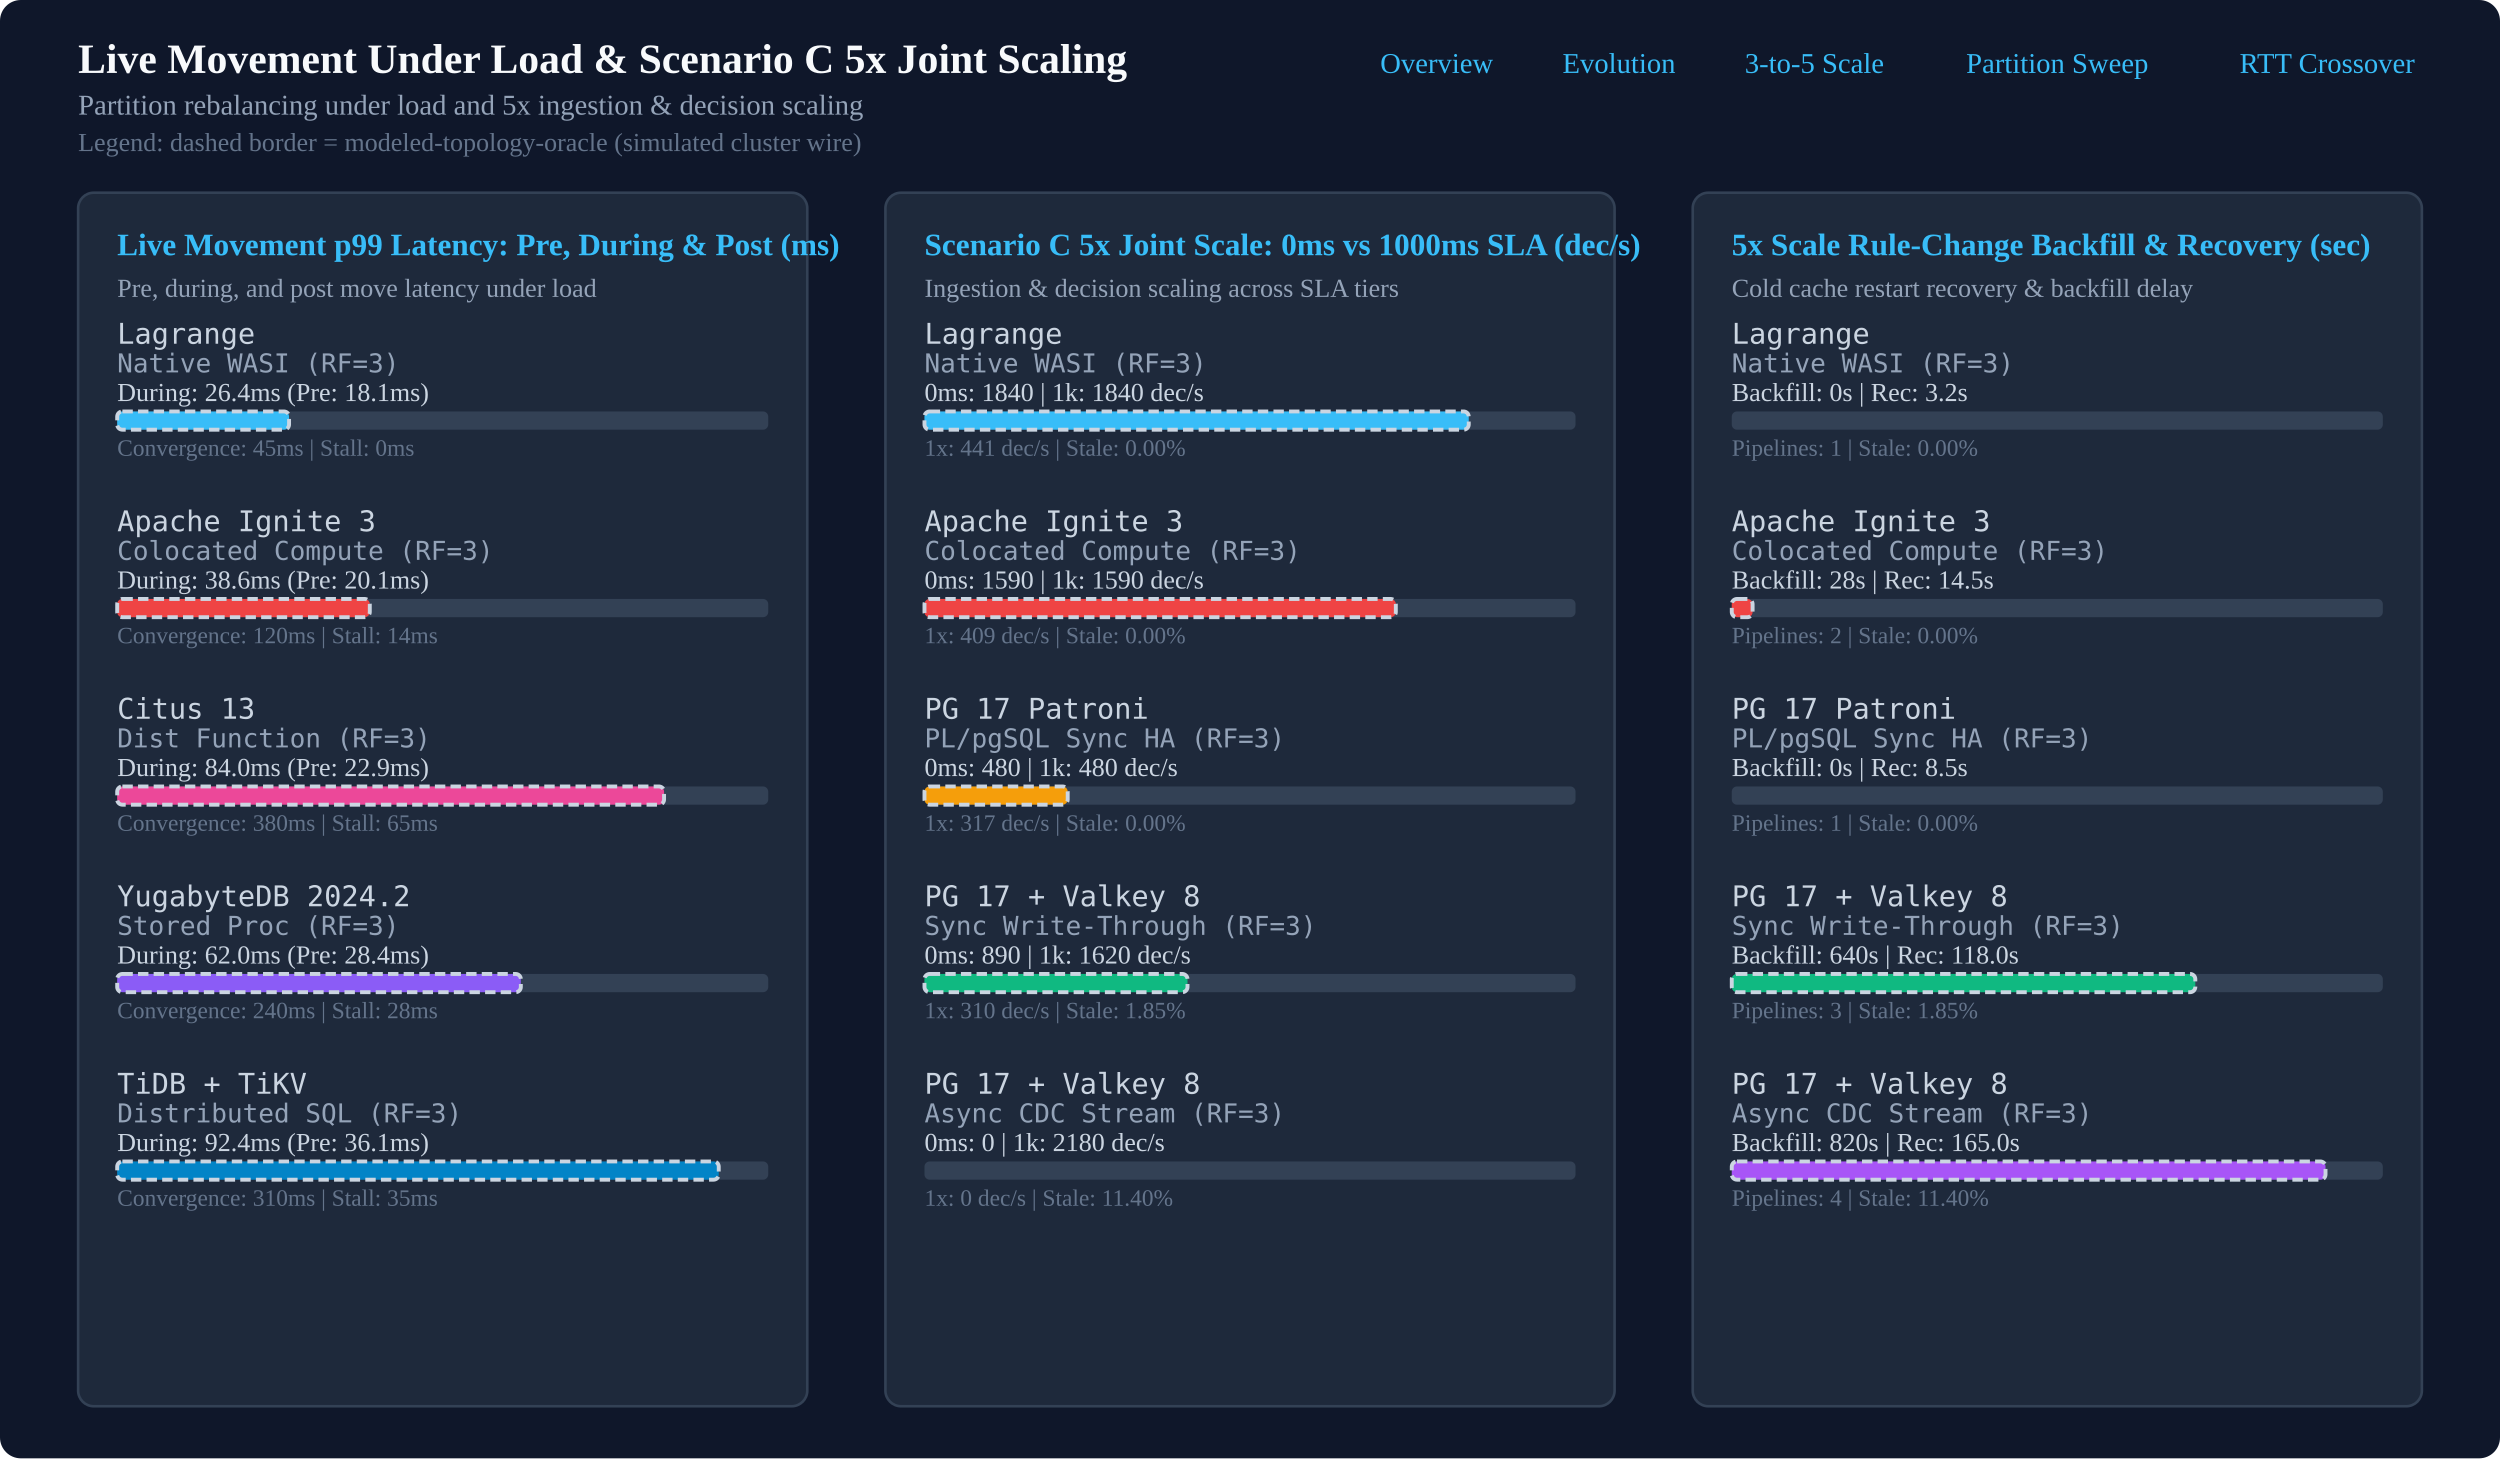
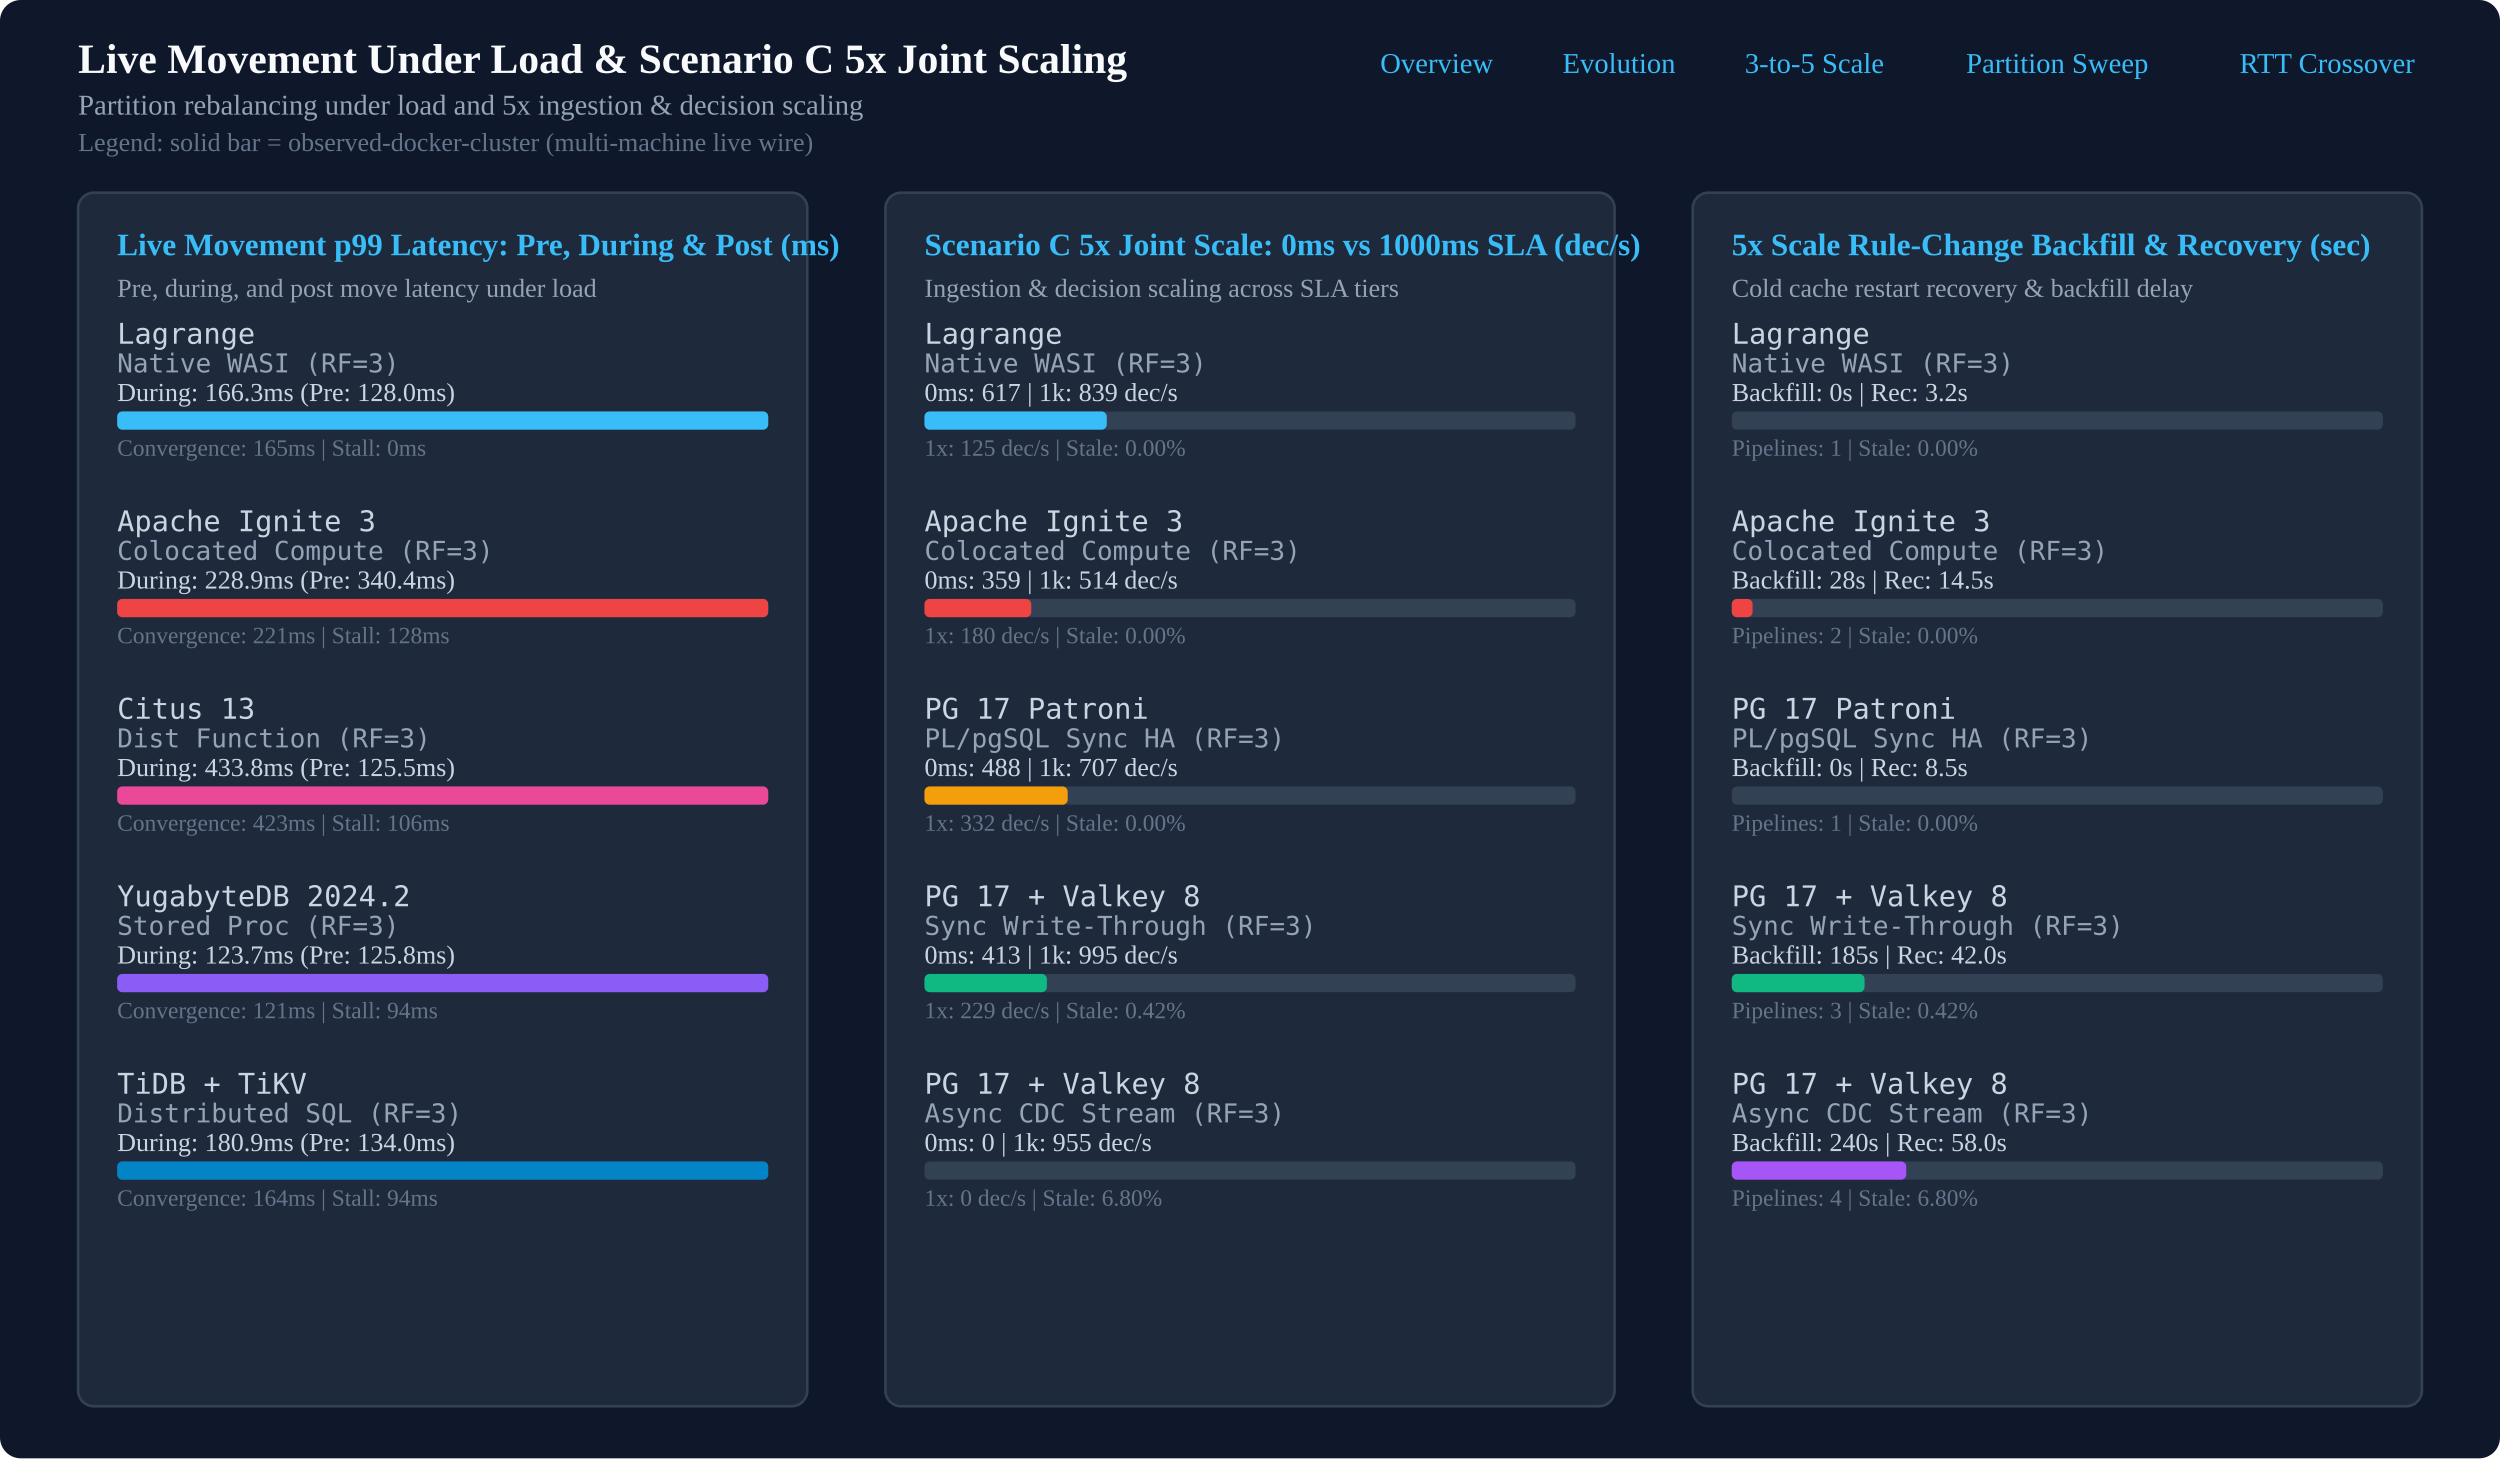
<svg xmlns="http://www.w3.org/2000/svg" viewBox="0 0 960 560" width="960" height="560">
  <rect width="960" height="560" fill="#0f172a" rx="8" />
  <text x="30" y="28" fill="#f8fafc" font-size="16" font-weight="bold">Live Movement Under Load &amp; Scenario C 5x Joint Scaling</text>
  <text x="30" y="44" fill="#94a3b8" font-size="11">Partition rebalancing under load and 5x ingestion &amp; decision scaling</text>
-   <text x="30" y="58" fill="#64748b" font-size="10">Legend: dashed border = modeled-topology-oracle (simulated cluster wire)</text>
+   <text x="30" y="58" fill="#64748b" font-size="10">Legend: solid bar = observed-docker-cluster (multi-machine live wire)</text>
  <a href="README.md">
    <text x="530" y="28" fill="#38bdf8" font-size="11">Overview</text>
  </a>
  <a href="lagrange-metrics-evolution.md">
    <text x="600" y="28" fill="#38bdf8" font-size="11">Evolution</text>
  </a>
  <a href="scaleout-3to5-node-rf3-progress.md">
    <text x="670" y="28" fill="#38bdf8" font-size="11">3-to-5 Scale</text>
  </a>
  <a href="partition-granularity-sweep-progress.md">
    <text x="755" y="28" fill="#38bdf8" font-size="11">Partition Sweep</text>
  </a>
  <a href="scenario-b-rtt-working-set-crossover.md">
    <text x="860" y="28" fill="#38bdf8" font-size="11">RTT Crossover</text>
  </a>
  <rect x="30" y="74" width="280" height="466" fill="#1e293b" rx="6" stroke="#334155" />
  <text x="45" y="98" fill="#38bdf8" font-size="12" font-weight="bold">Live Movement p99 Latency: Pre, During &amp; Post (ms)</text>
  <text x="45" y="114" fill="#94a3b8" font-size="10">Pre, during, and post move latency under load</text>
  <rect x="340" y="74" width="280" height="466" fill="#1e293b" rx="6" stroke="#334155" />
  <text x="355" y="98" fill="#38bdf8" font-size="12" font-weight="bold">Scenario C 5x Joint Scale: 0ms vs 1000ms SLA (dec/s)</text>
  <text x="355" y="114" fill="#94a3b8" font-size="10">Ingestion &amp; decision scaling across SLA tiers</text>
  <rect x="650" y="74" width="280" height="466" fill="#1e293b" rx="6" stroke="#334155" />
  <text x="665" y="98" fill="#38bdf8" font-size="12" font-weight="bold">5x Scale Rule-Change Backfill &amp; Recovery (sec)</text>
  <text x="665" y="114" fill="#94a3b8" font-size="10">Cold cache restart recovery &amp; backfill delay</text>
  <text x="45" y="132" fill="#cbd5e1" font-size="11" font-family="monospace">Lagrange</text>
  <text x="45" y="143" fill="#94a3b8" font-size="10" font-family="monospace">Native WASI (RF=3)</text>
-   <text x="45" y="154" fill="#cbd5e1" font-size="10">During: 26.4ms (Pre: 18.1ms)</text>
+   <text x="45" y="154" fill="#cbd5e1" font-size="10">During: 166.3ms (Pre: 128.0ms)</text>
  <rect x="45" y="158" width="250" height="7" fill="#334155" rx="2" />
-   <rect x="45" y="158" width="66" height="7" fill="#38bdf8" rx="2" stroke="#cbd5e1" stroke-width="1.5" stroke-dasharray="4,2" />
-   <text x="45" y="175" fill="#64748b" font-size="9">Convergence: 45ms | Stall: 0ms</text>
+   <rect x="45" y="158" width="250" height="7" fill="#38bdf8" rx="2" />
+   <text x="45" y="175" fill="#64748b" font-size="9">Convergence: 165ms | Stall: 0ms</text>
  <text x="45" y="204" fill="#cbd5e1" font-size="11" font-family="monospace">Apache Ignite 3</text>
  <text x="45" y="215" fill="#94a3b8" font-size="10" font-family="monospace">Colocated Compute (RF=3)</text>
-   <text x="45" y="226" fill="#cbd5e1" font-size="10">During: 38.6ms (Pre: 20.1ms)</text>
+   <text x="45" y="226" fill="#cbd5e1" font-size="10">During: 228.9ms (Pre: 340.4ms)</text>
  <rect x="45" y="230" width="250" height="7" fill="#334155" rx="2" />
-   <rect x="45" y="230" width="97" height="7" fill="#ef4444" rx="2" stroke="#cbd5e1" stroke-width="1.5" stroke-dasharray="4,2" />
-   <text x="45" y="247" fill="#64748b" font-size="9">Convergence: 120ms | Stall: 14ms</text>
+   <rect x="45" y="230" width="250" height="7" fill="#ef4444" rx="2" />
+   <text x="45" y="247" fill="#64748b" font-size="9">Convergence: 221ms | Stall: 128ms</text>
  <text x="45" y="276" fill="#cbd5e1" font-size="11" font-family="monospace">Citus 13</text>
  <text x="45" y="287" fill="#94a3b8" font-size="10" font-family="monospace">Dist Function (RF=3)</text>
-   <text x="45" y="298" fill="#cbd5e1" font-size="10">During: 84.0ms (Pre: 22.9ms)</text>
+   <text x="45" y="298" fill="#cbd5e1" font-size="10">During: 433.8ms (Pre: 125.5ms)</text>
  <rect x="45" y="302" width="250" height="7" fill="#334155" rx="2" />
-   <rect x="45" y="302" width="210" height="7" fill="#ec4899" rx="2" stroke="#cbd5e1" stroke-width="1.5" stroke-dasharray="4,2" />
-   <text x="45" y="319" fill="#64748b" font-size="9">Convergence: 380ms | Stall: 65ms</text>
+   <rect x="45" y="302" width="250" height="7" fill="#ec4899" rx="2" />
+   <text x="45" y="319" fill="#64748b" font-size="9">Convergence: 423ms | Stall: 106ms</text>
  <text x="45" y="348" fill="#cbd5e1" font-size="11" font-family="monospace">YugabyteDB 2024.2</text>
  <text x="45" y="359" fill="#94a3b8" font-size="10" font-family="monospace">Stored Proc (RF=3)</text>
-   <text x="45" y="370" fill="#cbd5e1" font-size="10">During: 62.0ms (Pre: 28.4ms)</text>
+   <text x="45" y="370" fill="#cbd5e1" font-size="10">During: 123.7ms (Pre: 125.8ms)</text>
  <rect x="45" y="374" width="250" height="7" fill="#334155" rx="2" />
-   <rect x="45" y="374" width="155" height="7" fill="#8b5cf6" rx="2" stroke="#cbd5e1" stroke-width="1.5" stroke-dasharray="4,2" />
-   <text x="45" y="391" fill="#64748b" font-size="9">Convergence: 240ms | Stall: 28ms</text>
+   <rect x="45" y="374" width="250" height="7" fill="#8b5cf6" rx="2" />
+   <text x="45" y="391" fill="#64748b" font-size="9">Convergence: 121ms | Stall: 94ms</text>
  <text x="45" y="420" fill="#cbd5e1" font-size="11" font-family="monospace">TiDB + TiKV</text>
  <text x="45" y="431" fill="#94a3b8" font-size="10" font-family="monospace">Distributed SQL (RF=3)</text>
-   <text x="45" y="442" fill="#cbd5e1" font-size="10">During: 92.4ms (Pre: 36.1ms)</text>
+   <text x="45" y="442" fill="#cbd5e1" font-size="10">During: 180.9ms (Pre: 134.0ms)</text>
  <rect x="45" y="446" width="250" height="7" fill="#334155" rx="2" />
-   <rect x="45" y="446" width="231" height="7" fill="#0284c7" rx="2" stroke="#cbd5e1" stroke-width="1.5" stroke-dasharray="4,2" />
-   <text x="45" y="463" fill="#64748b" font-size="9">Convergence: 310ms | Stall: 35ms</text>
+   <rect x="45" y="446" width="250" height="7" fill="#0284c7" rx="2" />
+   <text x="45" y="463" fill="#64748b" font-size="9">Convergence: 164ms | Stall: 94ms</text>
  <text x="355" y="132" fill="#cbd5e1" font-size="11" font-family="monospace">Lagrange</text>
  <text x="355" y="143" fill="#94a3b8" font-size="10" font-family="monospace">Native WASI (RF=3)</text>
-   <text x="355" y="154" fill="#cbd5e1" font-size="10">0ms: 1840 | 1k: 1840 dec/s</text>
+   <text x="355" y="154" fill="#cbd5e1" font-size="10">0ms: 617 | 1k: 839 dec/s</text>
  <rect x="355" y="158" width="250" height="7" fill="#334155" rx="2" />
-   <rect x="355" y="158" width="209" height="7" fill="#38bdf8" rx="2" stroke="#cbd5e1" stroke-width="1.5" stroke-dasharray="4,2" />
-   <text x="355" y="175" fill="#64748b" font-size="9">1x: 441 dec/s | Stale: 0.00%</text>
+   <rect x="355" y="158" width="70" height="7" fill="#38bdf8" rx="2" />
+   <text x="355" y="175" fill="#64748b" font-size="9">1x: 125 dec/s | Stale: 0.00%</text>
  <text x="355" y="204" fill="#cbd5e1" font-size="11" font-family="monospace">Apache Ignite 3</text>
  <text x="355" y="215" fill="#94a3b8" font-size="10" font-family="monospace">Colocated Compute (RF=3)</text>
-   <text x="355" y="226" fill="#cbd5e1" font-size="10">0ms: 1590 | 1k: 1590 dec/s</text>
+   <text x="355" y="226" fill="#cbd5e1" font-size="10">0ms: 359 | 1k: 514 dec/s</text>
  <rect x="355" y="230" width="250" height="7" fill="#334155" rx="2" />
-   <rect x="355" y="230" width="181" height="7" fill="#ef4444" rx="2" stroke="#cbd5e1" stroke-width="1.5" stroke-dasharray="4,2" />
-   <text x="355" y="247" fill="#64748b" font-size="9">1x: 409 dec/s | Stale: 0.00%</text>
+   <rect x="355" y="230" width="41" height="7" fill="#ef4444" rx="2" />
+   <text x="355" y="247" fill="#64748b" font-size="9">1x: 180 dec/s | Stale: 0.00%</text>
  <text x="355" y="276" fill="#cbd5e1" font-size="11" font-family="monospace">PG 17 Patroni</text>
  <text x="355" y="287" fill="#94a3b8" font-size="10" font-family="monospace">PL/pgSQL Sync HA (RF=3)</text>
-   <text x="355" y="298" fill="#cbd5e1" font-size="10">0ms: 480 | 1k: 480 dec/s</text>
+   <text x="355" y="298" fill="#cbd5e1" font-size="10">0ms: 488 | 1k: 707 dec/s</text>
  <rect x="355" y="302" width="250" height="7" fill="#334155" rx="2" />
-   <rect x="355" y="302" width="55" height="7" fill="#f59e0b" rx="2" stroke="#cbd5e1" stroke-width="1.5" stroke-dasharray="4,2" />
-   <text x="355" y="319" fill="#64748b" font-size="9">1x: 317 dec/s | Stale: 0.00%</text>
+   <rect x="355" y="302" width="55" height="7" fill="#f59e0b" rx="2" />
+   <text x="355" y="319" fill="#64748b" font-size="9">1x: 332 dec/s | Stale: 0.00%</text>
  <text x="355" y="348" fill="#cbd5e1" font-size="11" font-family="monospace">PG 17 + Valkey 8</text>
  <text x="355" y="359" fill="#94a3b8" font-size="10" font-family="monospace">Sync Write-Through (RF=3)</text>
-   <text x="355" y="370" fill="#cbd5e1" font-size="10">0ms: 890 | 1k: 1620 dec/s</text>
+   <text x="355" y="370" fill="#cbd5e1" font-size="10">0ms: 413 | 1k: 995 dec/s</text>
  <rect x="355" y="374" width="250" height="7" fill="#334155" rx="2" />
-   <rect x="355" y="374" width="101" height="7" fill="#10b981" rx="2" stroke="#cbd5e1" stroke-width="1.5" stroke-dasharray="4,2" />
-   <text x="355" y="391" fill="#64748b" font-size="9">1x: 310 dec/s | Stale: 1.85%</text>
+   <rect x="355" y="374" width="47" height="7" fill="#10b981" rx="2" />
+   <text x="355" y="391" fill="#64748b" font-size="9">1x: 229 dec/s | Stale: 0.42%</text>
  <text x="355" y="420" fill="#cbd5e1" font-size="11" font-family="monospace">PG 17 + Valkey 8</text>
  <text x="355" y="431" fill="#94a3b8" font-size="10" font-family="monospace">Async CDC Stream (RF=3)</text>
-   <text x="355" y="442" fill="#cbd5e1" font-size="10">0ms: 0 | 1k: 2180 dec/s</text>
+   <text x="355" y="442" fill="#cbd5e1" font-size="10">0ms: 0 | 1k: 955 dec/s</text>
  <rect x="355" y="446" width="250" height="7" fill="#334155" rx="2" />
-   <text x="355" y="463" fill="#64748b" font-size="9">1x: 0 dec/s | Stale: 11.40%</text>
+   <text x="355" y="463" fill="#64748b" font-size="9">1x: 0 dec/s | Stale: 6.80%</text>
  <text x="665" y="132" fill="#cbd5e1" font-size="11" font-family="monospace">Lagrange</text>
  <text x="665" y="143" fill="#94a3b8" font-size="10" font-family="monospace">Native WASI (RF=3)</text>
  <text x="665" y="154" fill="#cbd5e1" font-size="10">Backfill: 0s | Rec: 3.2s</text>
  <rect x="665" y="158" width="250" height="7" fill="#334155" rx="2" />
  <text x="665" y="175" fill="#64748b" font-size="9">Pipelines: 1 | Stale: 0.00%</text>
  <text x="665" y="204" fill="#cbd5e1" font-size="11" font-family="monospace">Apache Ignite 3</text>
  <text x="665" y="215" fill="#94a3b8" font-size="10" font-family="monospace">Colocated Compute (RF=3)</text>
  <text x="665" y="226" fill="#cbd5e1" font-size="10">Backfill: 28s | Rec: 14.5s</text>
  <rect x="665" y="230" width="250" height="7" fill="#334155" rx="2" />
-   <rect x="665" y="230" width="8" height="7" fill="#ef4444" rx="2" stroke="#cbd5e1" stroke-width="1.5" stroke-dasharray="4,2" />
+   <rect x="665" y="230" width="8" height="7" fill="#ef4444" rx="2" />
  <text x="665" y="247" fill="#64748b" font-size="9">Pipelines: 2 | Stale: 0.00%</text>
  <text x="665" y="276" fill="#cbd5e1" font-size="11" font-family="monospace">PG 17 Patroni</text>
  <text x="665" y="287" fill="#94a3b8" font-size="10" font-family="monospace">PL/pgSQL Sync HA (RF=3)</text>
  <text x="665" y="298" fill="#cbd5e1" font-size="10">Backfill: 0s | Rec: 8.5s</text>
  <rect x="665" y="302" width="250" height="7" fill="#334155" rx="2" />
  <text x="665" y="319" fill="#64748b" font-size="9">Pipelines: 1 | Stale: 0.00%</text>
  <text x="665" y="348" fill="#cbd5e1" font-size="11" font-family="monospace">PG 17 + Valkey 8</text>
  <text x="665" y="359" fill="#94a3b8" font-size="10" font-family="monospace">Sync Write-Through (RF=3)</text>
-   <text x="665" y="370" fill="#cbd5e1" font-size="10">Backfill: 640s | Rec: 118.0s</text>
+   <text x="665" y="370" fill="#cbd5e1" font-size="10">Backfill: 185s | Rec: 42.0s</text>
  <rect x="665" y="374" width="250" height="7" fill="#334155" rx="2" />
-   <rect x="665" y="374" width="178" height="7" fill="#10b981" rx="2" stroke="#cbd5e1" stroke-width="1.5" stroke-dasharray="4,2" />
-   <text x="665" y="391" fill="#64748b" font-size="9">Pipelines: 3 | Stale: 1.85%</text>
+   <rect x="665" y="374" width="51" height="7" fill="#10b981" rx="2" />
+   <text x="665" y="391" fill="#64748b" font-size="9">Pipelines: 3 | Stale: 0.42%</text>
  <text x="665" y="420" fill="#cbd5e1" font-size="11" font-family="monospace">PG 17 + Valkey 8</text>
  <text x="665" y="431" fill="#94a3b8" font-size="10" font-family="monospace">Async CDC Stream (RF=3)</text>
-   <text x="665" y="442" fill="#cbd5e1" font-size="10">Backfill: 820s | Rec: 165.0s</text>
+   <text x="665" y="442" fill="#cbd5e1" font-size="10">Backfill: 240s | Rec: 58.0s</text>
  <rect x="665" y="446" width="250" height="7" fill="#334155" rx="2" />
-   <rect x="665" y="446" width="228" height="7" fill="#a855f7" rx="2" stroke="#cbd5e1" stroke-width="1.5" stroke-dasharray="4,2" />
-   <text x="665" y="463" fill="#64748b" font-size="9">Pipelines: 4 | Stale: 11.40%</text>
+   <rect x="665" y="446" width="67" height="7" fill="#a855f7" rx="2" />
+   <text x="665" y="463" fill="#64748b" font-size="9">Pipelines: 4 | Stale: 6.80%</text>
</svg>
